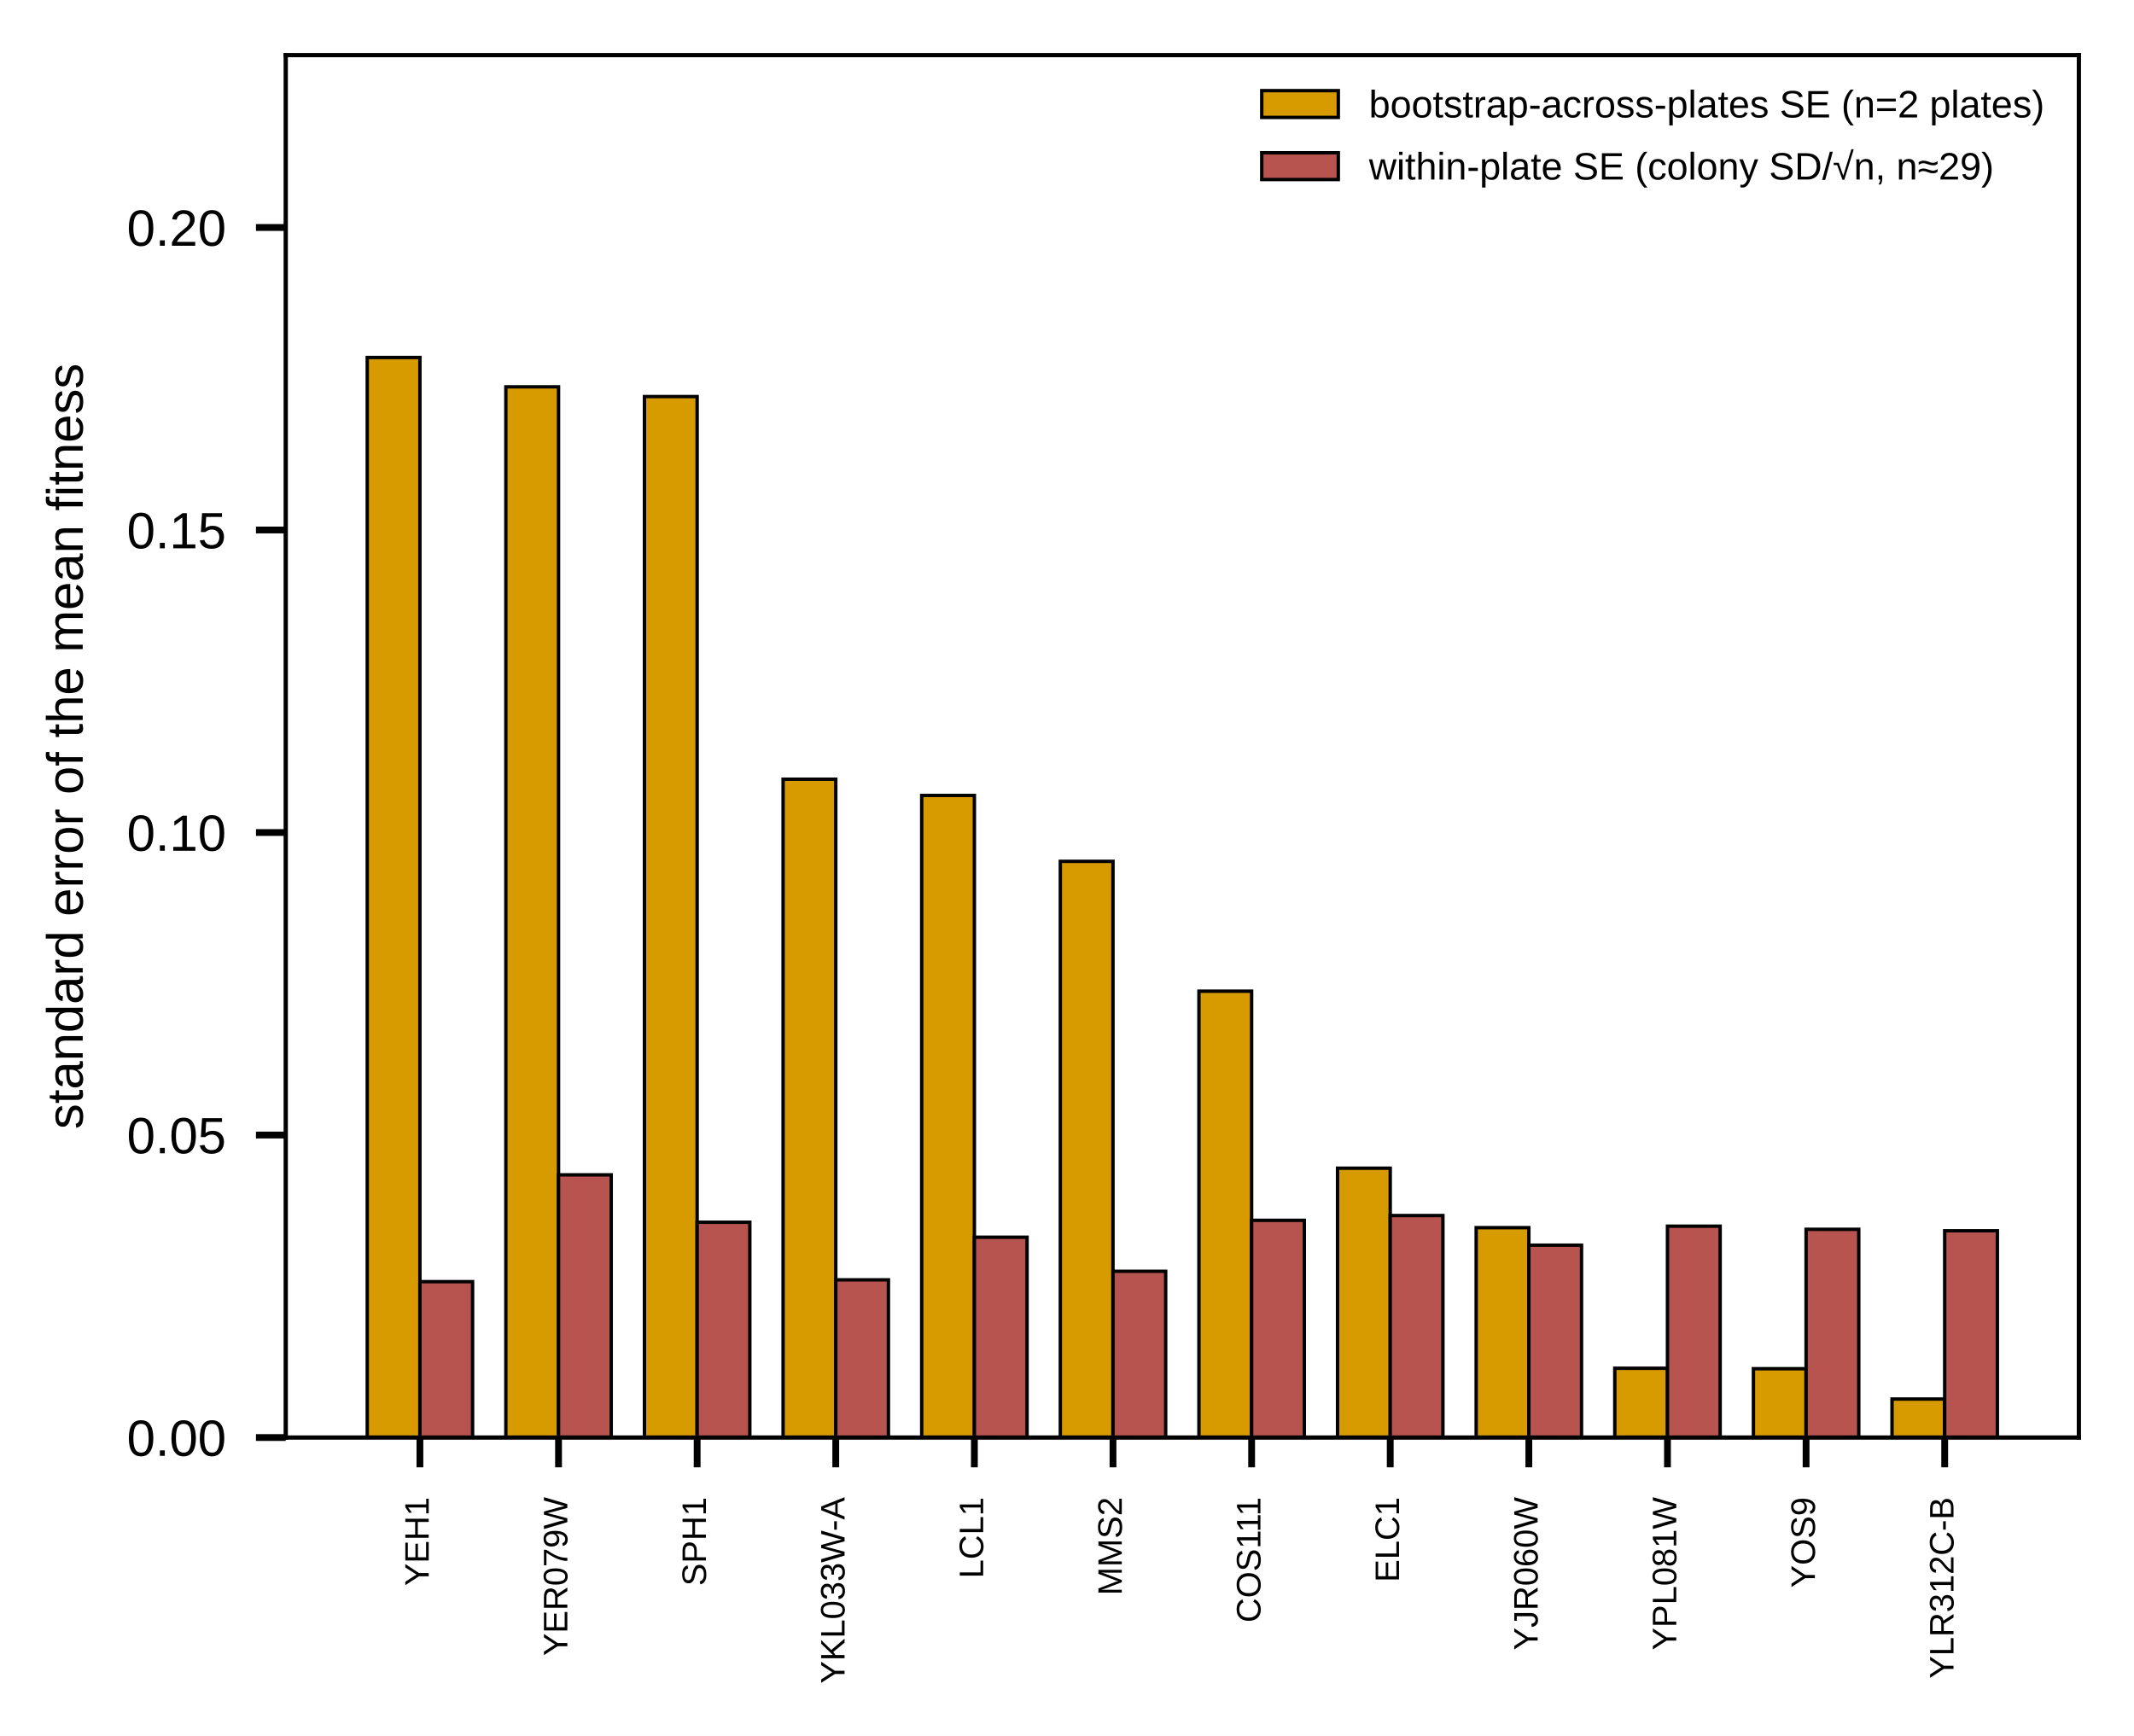
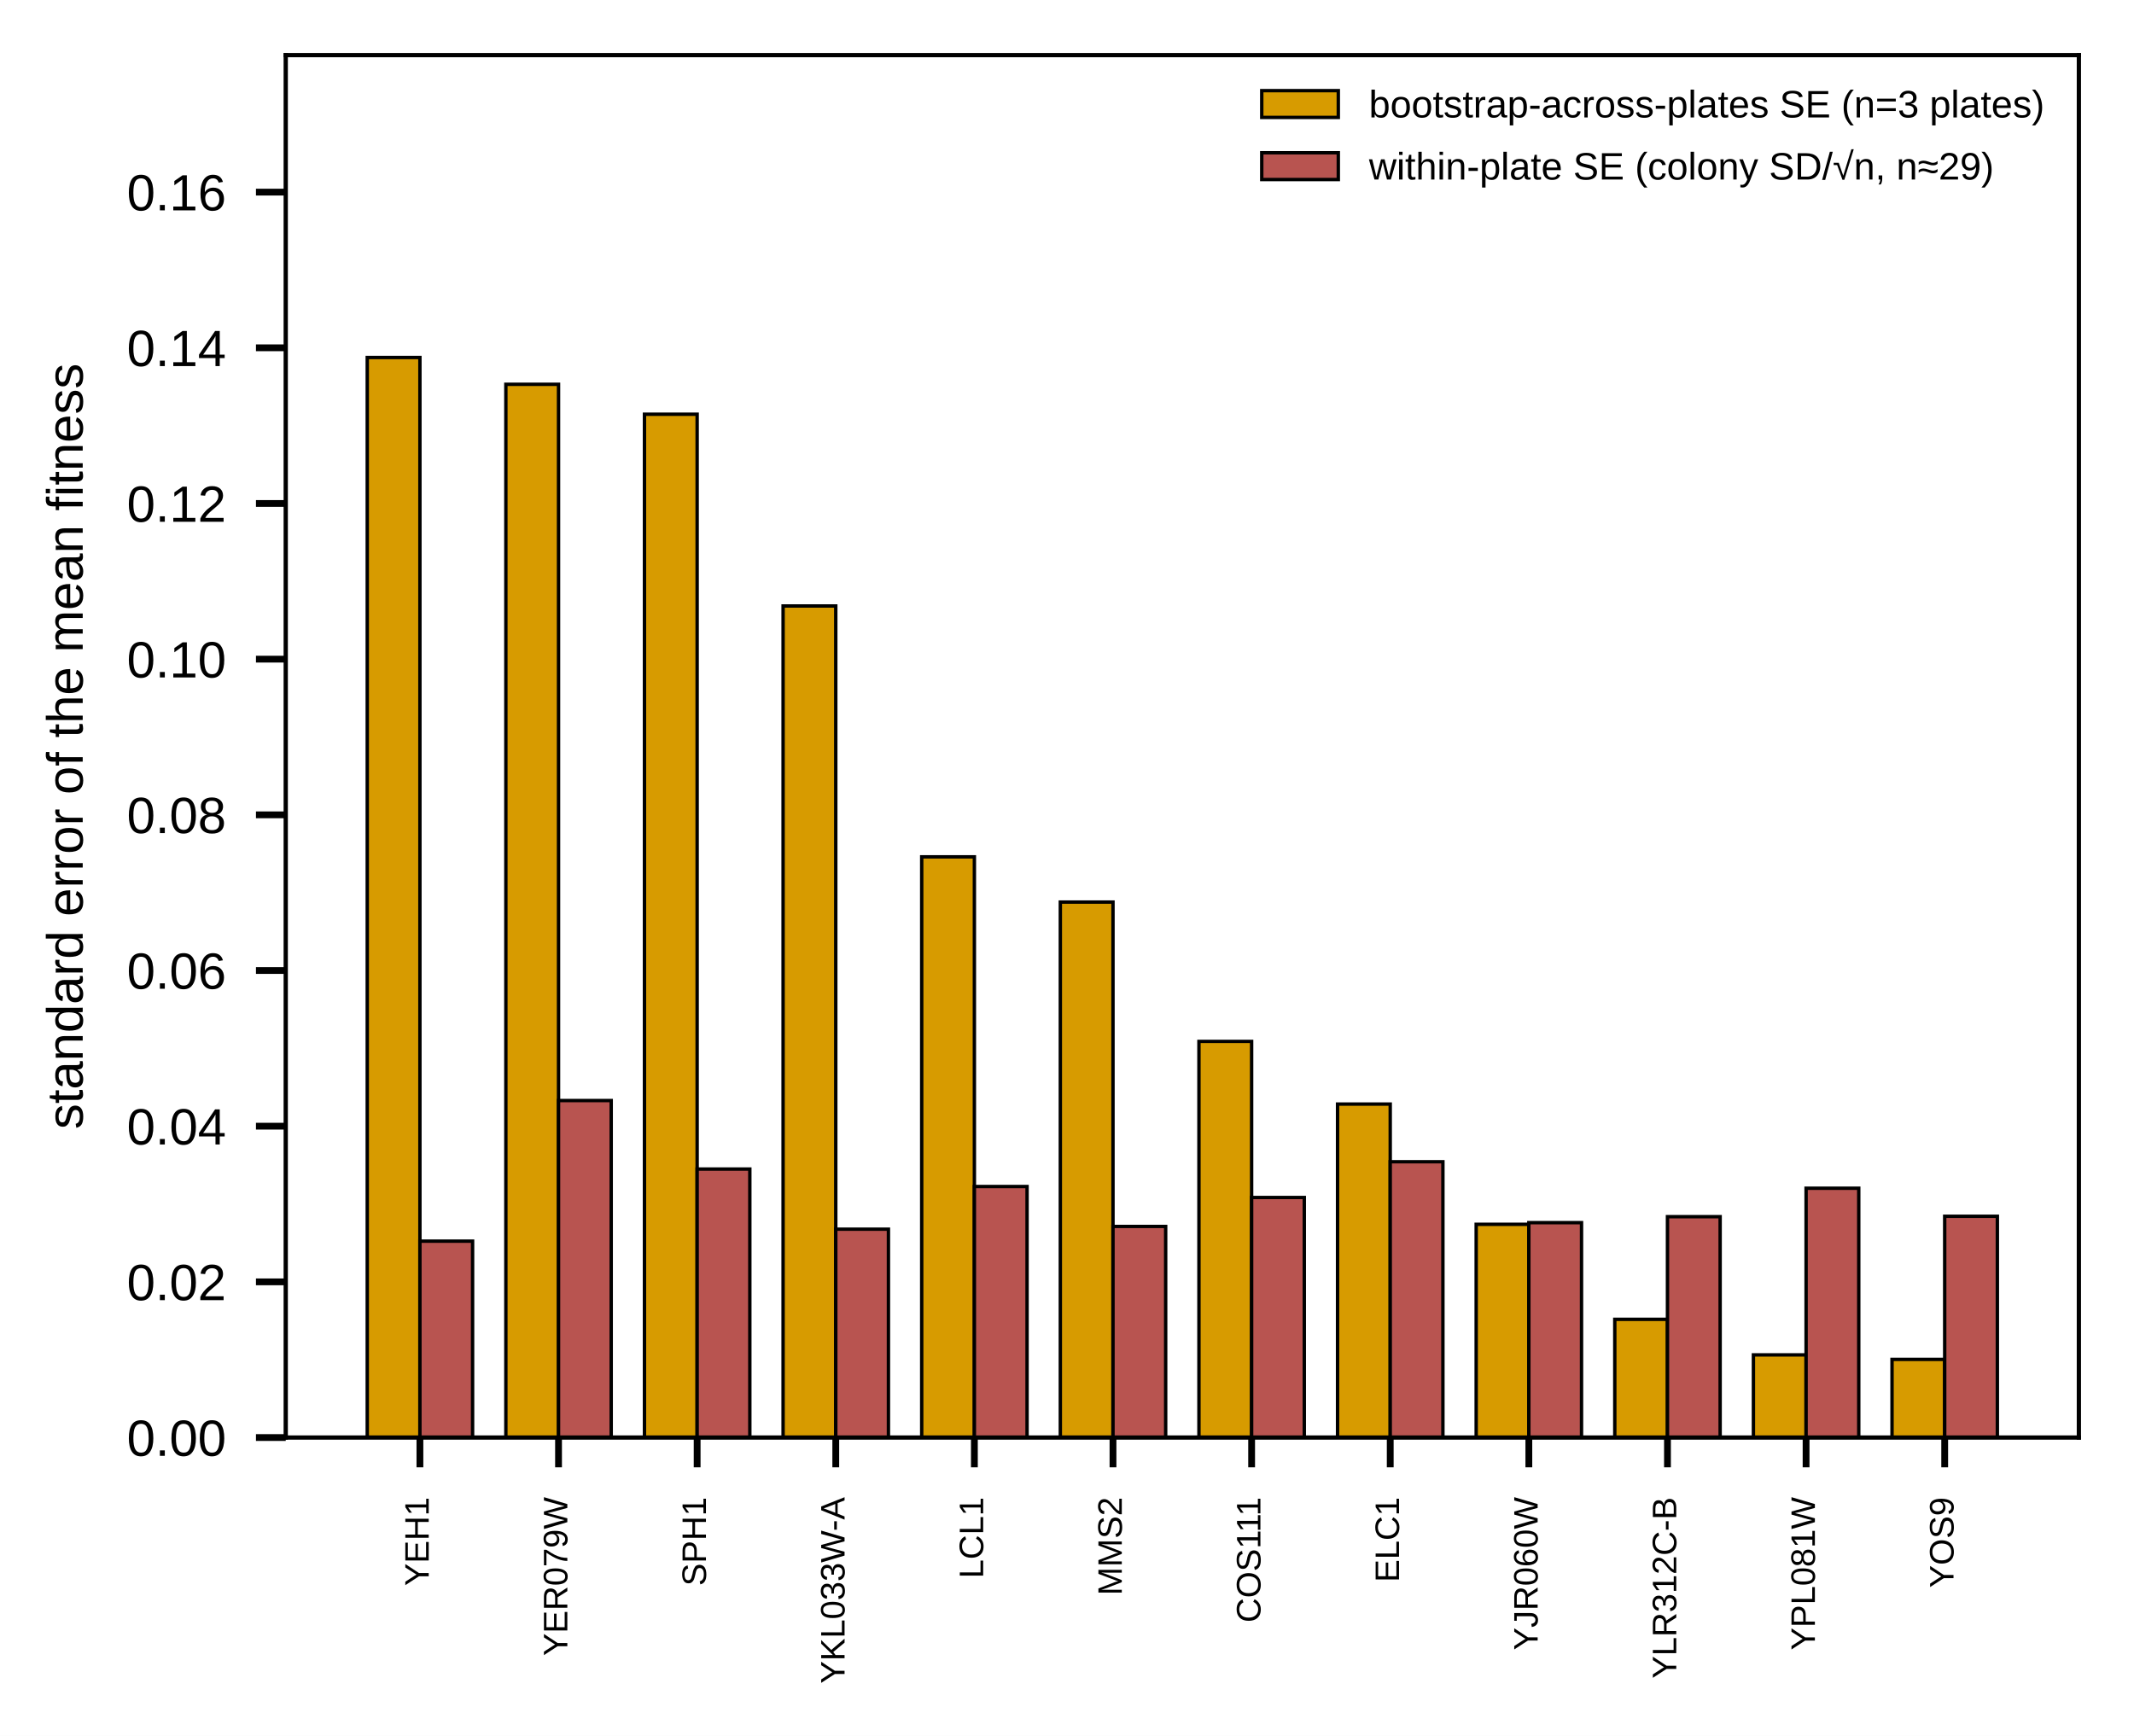
<svg xmlns="http://www.w3.org/2000/svg" xmlns:xlink="http://www.w3.org/1999/xlink" width="348.425" height="283.465" viewBox="0 0 348.425 283.465" version="1.1">
  <g transform="scale(1.388889)">
    <defs>
      <style type="text/css">*{stroke-linejoin: round; stroke-linecap: butt}</style>
    </defs>
    <g id="figure_1">
      <g id="patch_1">
        <path d="M 0 204.094  L 250.866 204.094  L 250.866 0  L 0 0  z " style="fill: #ffffff" />
      </g>
      <g id="axes_1">
        <g id="patch_2">
          <path d="M 33.59 169.014  L 244.386 169.014  L 244.386 6.48  L 33.59 6.48  z " style="fill: #ffffff" />
        </g>
        <g id="patch_3">
-           <path d="M 43.172 169.014  L 49.364 169.014  L 49.364 42.034  L 43.172 42.034  z " clip-path="url(#pc846831282)" style="fill: #d79b00; stroke: #000000; stroke-width: 0.4; stroke-linejoin: miter" />
+           <path d="M 43.172 169.014  L 49.364 169.014  L 49.364 42.034  L 43.172 42.034  z " clip-path="url(#pdcaf0e2a16)" style="fill: #d79b00; stroke: #000000; stroke-width: 0.4; stroke-linejoin: miter" />
        </g>
        <g id="patch_4">
-           <path d="M 59.467 169.014  L 65.659 169.014  L 65.659 45.48  L 59.467 45.48  z " clip-path="url(#pc846831282)" style="fill: #d79b00; stroke: #000000; stroke-width: 0.4; stroke-linejoin: miter" />
+           <path d="M 59.467 169.014  L 65.659 169.014  L 65.659 45.182  L 59.467 45.182  z " clip-path="url(#pdcaf0e2a16)" style="fill: #d79b00; stroke: #000000; stroke-width: 0.4; stroke-linejoin: miter" />
        </g>
        <g id="patch_5">
-           <path d="M 75.762 169.014  L 81.954 169.014  L 81.954 46.625  L 75.762 46.625  z " clip-path="url(#pc846831282)" style="fill: #d79b00; stroke: #000000; stroke-width: 0.4; stroke-linejoin: miter" />
+           <path d="M 75.762 169.014  L 81.954 169.014  L 81.954 48.699  L 75.762 48.699  z " clip-path="url(#pdcaf0e2a16)" style="fill: #d79b00; stroke: #000000; stroke-width: 0.4; stroke-linejoin: miter" />
        </g>
        <g id="patch_6">
-           <path d="M 92.058 169.014  L 98.25 169.014  L 98.25 91.613  L 92.058 91.613  z " clip-path="url(#pc846831282)" style="fill: #d79b00; stroke: #000000; stroke-width: 0.4; stroke-linejoin: miter" />
+           <path d="M 92.058 169.014  L 98.25 169.014  L 98.25 71.247  L 92.058 71.247  z " clip-path="url(#pdcaf0e2a16)" style="fill: #d79b00; stroke: #000000; stroke-width: 0.4; stroke-linejoin: miter" />
        </g>
        <g id="patch_7">
-           <path d="M 108.353 169.014  L 114.545 169.014  L 114.545 93.519  L 108.353 93.519  z " clip-path="url(#pc846831282)" style="fill: #d79b00; stroke: #000000; stroke-width: 0.4; stroke-linejoin: miter" />
+           <path d="M 108.353 169.014  L 114.545 169.014  L 114.545 100.74  L 108.353 100.74  z " clip-path="url(#pdcaf0e2a16)" style="fill: #d79b00; stroke: #000000; stroke-width: 0.4; stroke-linejoin: miter" />
        </g>
        <g id="patch_8">
-           <path d="M 124.648 169.014  L 130.84 169.014  L 130.84 101.269  L 124.648 101.269  z " clip-path="url(#pc846831282)" style="fill: #d79b00; stroke: #000000; stroke-width: 0.4; stroke-linejoin: miter" />
+           <path d="M 124.648 169.014  L 130.84 169.014  L 130.84 106.058  L 124.648 106.058  z " clip-path="url(#pdcaf0e2a16)" style="fill: #d79b00; stroke: #000000; stroke-width: 0.4; stroke-linejoin: miter" />
        </g>
        <g id="patch_9">
-           <path d="M 140.944 169.014  L 147.136 169.014  L 147.136 116.535  L 140.944 116.535  z " clip-path="url(#pc846831282)" style="fill: #d79b00; stroke: #000000; stroke-width: 0.4; stroke-linejoin: miter" />
+           <path d="M 140.944 169.014  L 147.136 169.014  L 147.136 122.44  L 140.944 122.44  z " clip-path="url(#pdcaf0e2a16)" style="fill: #d79b00; stroke: #000000; stroke-width: 0.4; stroke-linejoin: miter" />
        </g>
        <g id="patch_10">
-           <path d="M 157.239 169.014  L 163.431 169.014  L 163.431 137.349  L 157.239 137.349  z " clip-path="url(#pc846831282)" style="fill: #d79b00; stroke: #000000; stroke-width: 0.4; stroke-linejoin: miter" />
+           <path d="M 157.239 169.014  L 163.431 169.014  L 163.431 129.806  L 157.239 129.806  z " clip-path="url(#pdcaf0e2a16)" style="fill: #d79b00; stroke: #000000; stroke-width: 0.4; stroke-linejoin: miter" />
        </g>
        <g id="patch_11">
-           <path d="M 173.534 169.014  L 179.726 169.014  L 179.726 144.338  L 173.534 144.338  z " clip-path="url(#pc846831282)" style="fill: #d79b00; stroke: #000000; stroke-width: 0.4; stroke-linejoin: miter" />
+           <path d="M 173.534 169.014  L 179.726 169.014  L 179.726 143.942  L 173.534 143.942  z " clip-path="url(#pdcaf0e2a16)" style="fill: #d79b00; stroke: #000000; stroke-width: 0.4; stroke-linejoin: miter" />
        </g>
        <g id="patch_12">
-           <path d="M 189.829 169.014  L 196.022 169.014  L 196.022 160.869  L 189.829 160.869  z " clip-path="url(#pc846831282)" style="fill: #d79b00; stroke: #000000; stroke-width: 0.4; stroke-linejoin: miter" />
+           <path d="M 189.829 169.014  L 196.022 169.014  L 196.022 155.117  L 189.829 155.117  z " clip-path="url(#pdcaf0e2a16)" style="fill: #d79b00; stroke: #000000; stroke-width: 0.4; stroke-linejoin: miter" />
        </g>
        <g id="patch_13">
-           <path d="M 206.125 169.014  L 212.317 169.014  L 212.317 160.922  L 206.125 160.922  z " clip-path="url(#pc846831282)" style="fill: #d79b00; stroke: #000000; stroke-width: 0.4; stroke-linejoin: miter" />
+           <path d="M 206.125 169.014  L 212.317 169.014  L 212.317 159.296  L 206.125 159.296  z " clip-path="url(#pdcaf0e2a16)" style="fill: #d79b00; stroke: #000000; stroke-width: 0.4; stroke-linejoin: miter" />
        </g>
        <g id="patch_14">
-           <path d="M 222.42 169.014  L 228.612 169.014  L 228.612 164.489  L 222.42 164.489  z " clip-path="url(#pc846831282)" style="fill: #d79b00; stroke: #000000; stroke-width: 0.4; stroke-linejoin: miter" />
+           <path d="M 222.42 169.014  L 228.612 169.014  L 228.612 159.826  L 222.42 159.826  z " clip-path="url(#pdcaf0e2a16)" style="fill: #d79b00; stroke: #000000; stroke-width: 0.4; stroke-linejoin: miter" />
        </g>
        <g id="patch_15">
-           <path d="M 49.364 169.014  L 55.556 169.014  L 55.556 150.689  L 49.364 150.689  z " clip-path="url(#pc846831282)" style="fill: #b85450; stroke: #000000; stroke-width: 0.4; stroke-linejoin: miter" />
+           <path d="M 49.364 169.014  L 55.556 169.014  L 55.556 145.923  L 49.364 145.923  z " clip-path="url(#pdcaf0e2a16)" style="fill: #b85450; stroke: #000000; stroke-width: 0.4; stroke-linejoin: miter" />
        </g>
        <g id="patch_16">
-           <path d="M 65.659 169.014  L 71.851 169.014  L 71.851 138.132  L 65.659 138.132  z " clip-path="url(#pc846831282)" style="fill: #b85450; stroke: #000000; stroke-width: 0.4; stroke-linejoin: miter" />
+           <path d="M 65.659 169.014  L 71.851 169.014  L 71.851 129.392  L 65.659 129.392  z " clip-path="url(#pdcaf0e2a16)" style="fill: #b85450; stroke: #000000; stroke-width: 0.4; stroke-linejoin: miter" />
        </g>
        <g id="patch_17">
-           <path d="M 81.954 169.014  L 88.147 169.014  L 88.147 143.704  L 81.954 143.704  z " clip-path="url(#pc846831282)" style="fill: #b85450; stroke: #000000; stroke-width: 0.4; stroke-linejoin: miter" />
+           <path d="M 81.954 169.014  L 88.147 169.014  L 88.147 137.446  L 81.954 137.446  z " clip-path="url(#pdcaf0e2a16)" style="fill: #b85450; stroke: #000000; stroke-width: 0.4; stroke-linejoin: miter" />
        </g>
        <g id="patch_18">
-           <path d="M 98.25 169.014  L 104.442 169.014  L 104.442 150.473  L 98.25 150.473  z " clip-path="url(#pc846831282)" style="fill: #b85450; stroke: #000000; stroke-width: 0.4; stroke-linejoin: miter" />
+           <path d="M 98.25 169.014  L 104.442 169.014  L 104.442 144.515  L 98.25 144.515  z " clip-path="url(#pdcaf0e2a16)" style="fill: #b85450; stroke: #000000; stroke-width: 0.4; stroke-linejoin: miter" />
        </g>
        <g id="patch_19">
-           <path d="M 114.545 169.014  L 120.737 169.014  L 120.737 145.461  L 114.545 145.461  z " clip-path="url(#pc846831282)" style="fill: #b85450; stroke: #000000; stroke-width: 0.4; stroke-linejoin: miter" />
+           <path d="M 114.545 169.014  L 120.737 169.014  L 120.737 139.5  L 114.545 139.5  z " clip-path="url(#pdcaf0e2a16)" style="fill: #b85450; stroke: #000000; stroke-width: 0.4; stroke-linejoin: miter" />
        </g>
        <g id="patch_20">
-           <path d="M 130.84 169.014  L 137.033 169.014  L 137.033 149.465  L 130.84 149.465  z " clip-path="url(#pc846831282)" style="fill: #b85450; stroke: #000000; stroke-width: 0.4; stroke-linejoin: miter" />
+           <path d="M 130.84 169.014  L 137.033 169.014  L 137.033 144.194  L 130.84 144.194  z " clip-path="url(#pdcaf0e2a16)" style="fill: #b85450; stroke: #000000; stroke-width: 0.4; stroke-linejoin: miter" />
        </g>
        <g id="patch_21">
-           <path d="M 147.136 169.014  L 153.328 169.014  L 153.328 143.477  L 147.136 143.477  z " clip-path="url(#pc846831282)" style="fill: #b85450; stroke: #000000; stroke-width: 0.4; stroke-linejoin: miter" />
+           <path d="M 147.136 169.014  L 153.328 169.014  L 153.328 140.789  L 147.136 140.789  z " clip-path="url(#pdcaf0e2a16)" style="fill: #b85450; stroke: #000000; stroke-width: 0.4; stroke-linejoin: miter" />
        </g>
        <g id="patch_22">
-           <path d="M 163.431 169.014  L 169.623 169.014  L 169.623 142.912  L 163.431 142.912  z " clip-path="url(#pc846831282)" style="fill: #b85450; stroke: #000000; stroke-width: 0.4; stroke-linejoin: miter" />
+           <path d="M 163.431 169.014  L 169.623 169.014  L 169.623 136.588  L 163.431 136.588  z " clip-path="url(#pdcaf0e2a16)" style="fill: #b85450; stroke: #000000; stroke-width: 0.4; stroke-linejoin: miter" />
        </g>
        <g id="patch_23">
-           <path d="M 179.726 169.014  L 185.919 169.014  L 185.919 146.395  L 179.726 146.395  z " clip-path="url(#pc846831282)" style="fill: #b85450; stroke: #000000; stroke-width: 0.4; stroke-linejoin: miter" />
+           <path d="M 179.726 169.014  L 185.919 169.014  L 185.919 143.748  L 179.726 143.748  z " clip-path="url(#pdcaf0e2a16)" style="fill: #b85450; stroke: #000000; stroke-width: 0.4; stroke-linejoin: miter" />
        </g>
        <g id="patch_24">
-           <path d="M 196.022 169.014  L 202.214 169.014  L 202.214 144.162  L 196.022 144.162  z " clip-path="url(#pc846831282)" style="fill: #b85450; stroke: #000000; stroke-width: 0.4; stroke-linejoin: miter" />
+           <path d="M 196.022 169.014  L 202.214 169.014  L 202.214 143.045  L 196.022 143.045  z " clip-path="url(#pdcaf0e2a16)" style="fill: #b85450; stroke: #000000; stroke-width: 0.4; stroke-linejoin: miter" />
        </g>
        <g id="patch_25">
-           <path d="M 212.317 169.014  L 218.509 169.014  L 218.509 144.532  L 212.317 144.532  z " clip-path="url(#pc846831282)" style="fill: #b85450; stroke: #000000; stroke-width: 0.4; stroke-linejoin: miter" />
+           <path d="M 212.317 169.014  L 218.509 169.014  L 218.509 139.704  L 212.317 139.704  z " clip-path="url(#pdcaf0e2a16)" style="fill: #b85450; stroke: #000000; stroke-width: 0.4; stroke-linejoin: miter" />
        </g>
        <g id="patch_26">
-           <path d="M 228.612 169.014  L 234.804 169.014  L 234.804 144.703  L 228.612 144.703  z " clip-path="url(#pc846831282)" style="fill: #b85450; stroke: #000000; stroke-width: 0.4; stroke-linejoin: miter" />
+           <path d="M 228.612 169.014  L 234.804 169.014  L 234.804 143.002  L 228.612 143.002  z " clip-path="url(#pdcaf0e2a16)" style="fill: #b85450; stroke: #000000; stroke-width: 0.4; stroke-linejoin: miter" />
        </g>
        <g id="matplotlib.axis_1">
          <g id="xtick_1">
            <g id="line2d_1">
              <defs>
-                 <path id="m8216c4ba45" d="M 0 0  L 0 3.5  " style="stroke: #000000; stroke-width: 0.8" />
+                 <path id="mb5428603cb" d="M 0 0  L 0 3.5  " style="stroke: #000000; stroke-width: 0.8" />
              </defs>
              <g>
-                 <use xlink:href="#m8216c4ba45" x="49.364" y="169.014" style="stroke: #000000; stroke-width: 0.8" />
+                 <use xlink:href="#mb5428603cb" x="49.364" y="169.014" style="stroke: #000000; stroke-width: 0.8" />
              </g>
            </g>
            <g id="text_1">
              <text style="font-size: 4px; font-family: 'Arial'" transform="translate(50.39792 186.4639) rotate(-90)">YEH1</text>
            </g>
          </g>
          <g id="xtick_2">
            <g id="line2d_2">
              <g>
-                 <use xlink:href="#m8216c4ba45" x="65.659" y="169.014" style="stroke: #000000; stroke-width: 0.8" />
+                 <use xlink:href="#mb5428603cb" x="65.659" y="169.014" style="stroke: #000000; stroke-width: 0.8" />
              </g>
            </g>
            <g id="text_2">
              <text style="font-size: 4px; font-family: 'Arial'" transform="translate(66.69323 194.6882) rotate(-90)">YER079W</text>
            </g>
          </g>
          <g id="xtick_3">
            <g id="line2d_3">
              <g>
-                 <use xlink:href="#m8216c4ba45" x="81.954" y="169.014" style="stroke: #000000; stroke-width: 0.8" />
+                 <use xlink:href="#mb5428603cb" x="81.954" y="169.014" style="stroke: #000000; stroke-width: 0.8" />
              </g>
            </g>
            <g id="text_3">
              <text style="font-size: 4px; font-family: 'Arial'" transform="translate(82.98855 186.4639) rotate(-90)">SPH1</text>
            </g>
          </g>
          <g id="xtick_4">
            <g id="line2d_4">
              <g>
-                 <use xlink:href="#m8216c4ba45" x="98.25" y="169.014" style="stroke: #000000; stroke-width: 0.8" />
+                 <use xlink:href="#mb5428603cb" x="98.25" y="169.014" style="stroke: #000000; stroke-width: 0.8" />
              </g>
            </g>
            <g id="text_4">
              <text style="font-size: 4px; font-family: 'Arial'" transform="translate(99.28386 197.9539) rotate(-90)">YKL033W-A</text>
            </g>
          </g>
          <g id="xtick_5">
            <g id="line2d_5">
              <g>
-                 <use xlink:href="#m8216c4ba45" x="114.545" y="169.014" style="stroke: #000000; stroke-width: 0.8" />
+                 <use xlink:href="#mb5428603cb" x="114.545" y="169.014" style="stroke: #000000; stroke-width: 0.8" />
              </g>
            </g>
            <g id="text_5">
              <text style="font-size: 4px; font-family: 'Arial'" transform="translate(115.5792 185.5764) rotate(-90)">LCL1</text>
            </g>
          </g>
          <g id="xtick_6">
            <g id="line2d_6">
              <g>
-                 <use xlink:href="#m8216c4ba45" x="130.84" y="169.014" style="stroke: #000000; stroke-width: 0.8" />
+                 <use xlink:href="#mb5428603cb" x="130.84" y="169.014" style="stroke: #000000; stroke-width: 0.8" />
              </g>
            </g>
            <g id="text_6">
              <text style="font-size: 4px; font-family: 'Arial'" transform="translate(131.8745 187.5707) rotate(-90)">MMS2</text>
            </g>
          </g>
          <g id="xtick_7">
            <g id="line2d_7">
              <g>
-                 <use xlink:href="#m8216c4ba45" x="147.136" y="169.014" style="stroke: #000000; stroke-width: 0.8" />
+                 <use xlink:href="#mb5428603cb" x="147.136" y="169.014" style="stroke: #000000; stroke-width: 0.8" />
              </g>
            </g>
            <g id="text_7">
              <text style="font-size: 4px; font-family: 'Arial'" transform="translate(148.1698 190.7657) rotate(-90)">COS111</text>
            </g>
          </g>
          <g id="xtick_8">
            <g id="line2d_8">
              <g>
-                 <use xlink:href="#m8216c4ba45" x="163.431" y="169.014" style="stroke: #000000; stroke-width: 0.8" />
+                 <use xlink:href="#mb5428603cb" x="163.431" y="169.014" style="stroke: #000000; stroke-width: 0.8" />
              </g>
            </g>
            <g id="text_8">
              <text style="font-size: 4px; font-family: 'Arial'" transform="translate(164.4651 186.0201) rotate(-90)">ELC1</text>
            </g>
          </g>
          <g id="xtick_9">
            <g id="line2d_9">
              <g>
-                 <use xlink:href="#m8216c4ba45" x="179.726" y="169.014" style="stroke: #000000; stroke-width: 0.8" />
+                 <use xlink:href="#mb5428603cb" x="179.726" y="169.014" style="stroke: #000000; stroke-width: 0.8" />
              </g>
            </g>
            <g id="text_9">
              <text style="font-size: 4px; font-family: 'Arial'" transform="translate(180.7604 194.0201) rotate(-90)">YJR060W</text>
            </g>
          </g>
          <g id="xtick_10">
            <g id="line2d_10">
              <g>
-                 <use xlink:href="#m8216c4ba45" x="196.022" y="169.014" style="stroke: #000000; stroke-width: 0.8" />
+                 <use xlink:href="#mb5428603cb" x="196.022" y="169.014" style="stroke: #000000; stroke-width: 0.8" />
              </g>
            </g>
            <g id="text_10">
-               <text style="font-size: 4px; font-family: 'Arial'" transform="translate(197.0557 194.0239) rotate(-90)">YPL081W</text>
+               <text style="font-size: 4px; font-family: 'Arial'" transform="translate(197.0557 197.3576) rotate(-90)">YLR312C-B</text>
            </g>
          </g>
          <g id="xtick_11">
            <g id="line2d_11">
              <g>
-                 <use xlink:href="#m8216c4ba45" x="212.317" y="169.014" style="stroke: #000000; stroke-width: 0.8" />
+                 <use xlink:href="#mb5428603cb" x="212.317" y="169.014" style="stroke: #000000; stroke-width: 0.8" />
              </g>
            </g>
            <g id="text_11">
-               <text style="font-size: 4px; font-family: 'Arial'" transform="translate(213.351 186.6864) rotate(-90)">YOS9</text>
+               <text style="font-size: 4px; font-family: 'Arial'" transform="translate(213.351 194.0239) rotate(-90)">YPL081W</text>
            </g>
          </g>
          <g id="xtick_12">
            <g id="line2d_12">
              <g>
-                 <use xlink:href="#m8216c4ba45" x="228.612" y="169.014" style="stroke: #000000; stroke-width: 0.8" />
+                 <use xlink:href="#mb5428603cb" x="228.612" y="169.014" style="stroke: #000000; stroke-width: 0.8" />
              </g>
            </g>
            <g id="text_12">
-               <text style="font-size: 4px; font-family: 'Arial'" transform="translate(229.6463 197.3576) rotate(-90)">YLR312C-B</text>
+               <text style="font-size: 4px; font-family: 'Arial'" transform="translate(229.6463 186.6864) rotate(-90)">YOS9</text>
            </g>
          </g>
        </g>
        <g id="matplotlib.axis_2">
          <g id="ytick_1">
            <g id="line2d_13">
              <defs>
-                 <path id="m3dfafb93bc" d="M 0 0  L -3.5 0  " style="stroke: #000000; stroke-width: 0.8" />
+                 <path id="m643bffb9db" d="M 0 0  L -3.5 0  " style="stroke: #000000; stroke-width: 0.8" />
              </defs>
              <g>
-                 <use xlink:href="#m3dfafb93bc" x="33.59" y="169.014" style="stroke: #000000; stroke-width: 0.8" />
+                 <use xlink:href="#m643bffb9db" x="33.59" y="169.014" style="stroke: #000000; stroke-width: 0.8" />
              </g>
            </g>
            <g id="text_13">
              <text style="font-size: 6px; font-family: 'Arial'; text-anchor: end" x="26.59" y="171.162" transform="rotate(-0 26.59 171.1618)">0.00</text>
            </g>
          </g>
          <g id="ytick_2">
            <g id="line2d_14">
              <g>
-                 <use xlink:href="#m3dfafb93bc" x="33.59" y="133.447" style="stroke: #000000; stroke-width: 0.8" />
+                 <use xlink:href="#m643bffb9db" x="33.59" y="150.711" style="stroke: #000000; stroke-width: 0.8" />
              </g>
            </g>
            <g id="text_14">
-               <text style="font-size: 6px; font-family: 'Arial'; text-anchor: end" x="26.59" y="135.594" transform="rotate(-0 26.59 135.5944)">0.05</text>
+               <text style="font-size: 6px; font-family: 'Arial'; text-anchor: end" x="26.59" y="152.859" transform="rotate(-0 26.59 152.8585)">0.02</text>
            </g>
          </g>
          <g id="ytick_3">
            <g id="line2d_15">
              <g>
-                 <use xlink:href="#m3dfafb93bc" x="33.59" y="97.88" style="stroke: #000000; stroke-width: 0.8" />
+                 <use xlink:href="#m643bffb9db" x="33.59" y="132.408" style="stroke: #000000; stroke-width: 0.8" />
              </g>
            </g>
            <g id="text_15">
-               <text style="font-size: 6px; font-family: 'Arial'; text-anchor: end" x="26.59" y="100.027" transform="rotate(-0 26.59 100.0269)">0.10</text>
+               <text style="font-size: 6px; font-family: 'Arial'; text-anchor: end" x="26.59" y="134.555" transform="rotate(-0 26.59 134.5552)">0.04</text>
            </g>
          </g>
          <g id="ytick_4">
            <g id="line2d_16">
              <g>
-                 <use xlink:href="#m3dfafb93bc" x="33.59" y="62.312" style="stroke: #000000; stroke-width: 0.8" />
+                 <use xlink:href="#m643bffb9db" x="33.59" y="114.105" style="stroke: #000000; stroke-width: 0.8" />
              </g>
            </g>
            <g id="text_16">
-               <text style="font-size: 6px; font-family: 'Arial'; text-anchor: end" x="26.59" y="64.459" transform="rotate(-0 26.59 64.45939)">0.15</text>
+               <text style="font-size: 6px; font-family: 'Arial'; text-anchor: end" x="26.59" y="116.252" transform="rotate(-0 26.59 116.2519)">0.06</text>
            </g>
          </g>
          <g id="ytick_5">
            <g id="line2d_17">
              <g>
-                 <use xlink:href="#m3dfafb93bc" x="33.59" y="26.745" style="stroke: #000000; stroke-width: 0.8" />
+                 <use xlink:href="#m643bffb9db" x="33.59" y="95.801" style="stroke: #000000; stroke-width: 0.8" />
              </g>
            </g>
            <g id="text_17">
-               <text style="font-size: 6px; font-family: 'Arial'; text-anchor: end" x="26.59" y="28.892" transform="rotate(-0 26.59 28.89191)">0.20</text>
-             </g>
-           </g>
-           <g id="text_18">
+               <text style="font-size: 6px; font-family: 'Arial'; text-anchor: end" x="26.59" y="97.949" transform="rotate(-0 26.59 97.94854)">0.08</text>
+             </g>
+           </g>
+           <g id="ytick_6">
+             <g id="line2d_18">
+               <g>
+                 <use xlink:href="#m643bffb9db" x="33.59" y="77.498" style="stroke: #000000; stroke-width: 0.8" />
+               </g>
+             </g>
+             <g id="text_18">
+               <text style="font-size: 6px; font-family: 'Arial'; text-anchor: end" x="26.59" y="79.645" transform="rotate(-0 26.59 79.64522)">0.10</text>
+             </g>
+           </g>
+           <g id="ytick_7">
+             <g id="line2d_19">
+               <g>
+                 <use xlink:href="#m643bffb9db" x="33.59" y="59.195" style="stroke: #000000; stroke-width: 0.8" />
+               </g>
+             </g>
+             <g id="text_19">
+               <text style="font-size: 6px; font-family: 'Arial'; text-anchor: end" x="26.59" y="61.342" transform="rotate(-0 26.59 61.3419)">0.12</text>
+             </g>
+           </g>
+           <g id="ytick_8">
+             <g id="line2d_20">
+               <g>
+                 <use xlink:href="#m643bffb9db" x="33.59" y="40.891" style="stroke: #000000; stroke-width: 0.8" />
+               </g>
+             </g>
+             <g id="text_20">
+               <text style="font-size: 6px; font-family: 'Arial'; text-anchor: end" x="26.59" y="43.039" transform="rotate(-0 26.59 43.03858)">0.14</text>
+             </g>
+           </g>
+           <g id="ytick_9">
+             <g id="line2d_21">
+               <g>
+                 <use xlink:href="#m643bffb9db" x="33.59" y="22.588" style="stroke: #000000; stroke-width: 0.8" />
+               </g>
+             </g>
+             <g id="text_21">
+               <text style="font-size: 6px; font-family: 'Arial'; text-anchor: end" x="26.59" y="24.735" transform="rotate(-0 26.59 24.73526)">0.16</text>
+             </g>
+           </g>
+           <g id="text_22">
            <text style="font-size: 6px; font-family: 'Arial'; text-anchor: middle" x="9.721" y="87.747" transform="rotate(-90 9.720938 87.74724)">standard error of the mean fitness</text>
          </g>
        </g>
        <g id="patch_27">
          <path d="M 33.59 169.014  L 33.59 6.48  " style="fill: none; stroke: #000000; stroke-width: 0.5; stroke-linejoin: miter; stroke-linecap: square" />
        </g>
        <g id="patch_28">
          <path d="M 244.386 169.014  L 244.386 6.48  " style="fill: none; stroke: #000000; stroke-width: 0.5; stroke-linejoin: miter; stroke-linecap: square" />
        </g>
        <g id="patch_29">
          <path d="M 33.59 169.014  L 244.386 169.014  " style="fill: none; stroke: #000000; stroke-width: 0.5; stroke-linejoin: miter; stroke-linecap: square" />
        </g>
        <g id="patch_30">
          <path d="M 33.59 6.48  L 244.386 6.48  " style="fill: none; stroke: #000000; stroke-width: 0.5; stroke-linejoin: miter; stroke-linecap: square" />
        </g>
        <g id="legend_1">
          <g id="patch_31">
            <path d="M 148.327 13.806  L 157.327 13.806  L 157.327 10.656  L 148.327 10.656  z " style="fill: #d79b00; stroke: #000000; stroke-width: 0.4; stroke-linejoin: miter" />
          </g>
-           <g id="text_19">
-             <text style="font-size: 4.5px; font-family: 'Arial'; text-anchor: start" x="160.927" y="13.806" transform="rotate(-0 160.9273 13.80586)">bootstrap-across-plates SE (n=2 plates)</text>
+           <g id="text_23">
+             <text style="font-size: 4.5px; font-family: 'Arial'; text-anchor: start" x="160.927" y="13.806" transform="rotate(-0 160.9273 13.80586)">bootstrap-across-plates SE (n=3 plates)</text>
          </g>
          <g id="patch_32">
            <path d="M 148.327 21.11  L 157.327 21.11  L 157.327 17.96  L 148.327 17.96  z " style="fill: #b85450; stroke: #000000; stroke-width: 0.4; stroke-linejoin: miter" />
          </g>
-           <g id="text_20">
+           <g id="text_24">
            <text style="font-size: 4.5px; font-family: 'Arial'; text-anchor: start" x="160.927" y="21.11" transform="rotate(-0 160.9273 21.10992)">within-plate SE (colony SD/√n, n≈29)</text>
          </g>
        </g>
      </g>
    </g>
    <defs>
-       <clipPath id="pc846831282">
+       <clipPath id="pdcaf0e2a16">
        <rect x="33.59" y="6.48" width="210.796" height="162.534" />
      </clipPath>
    </defs>
  </g>
</svg>
